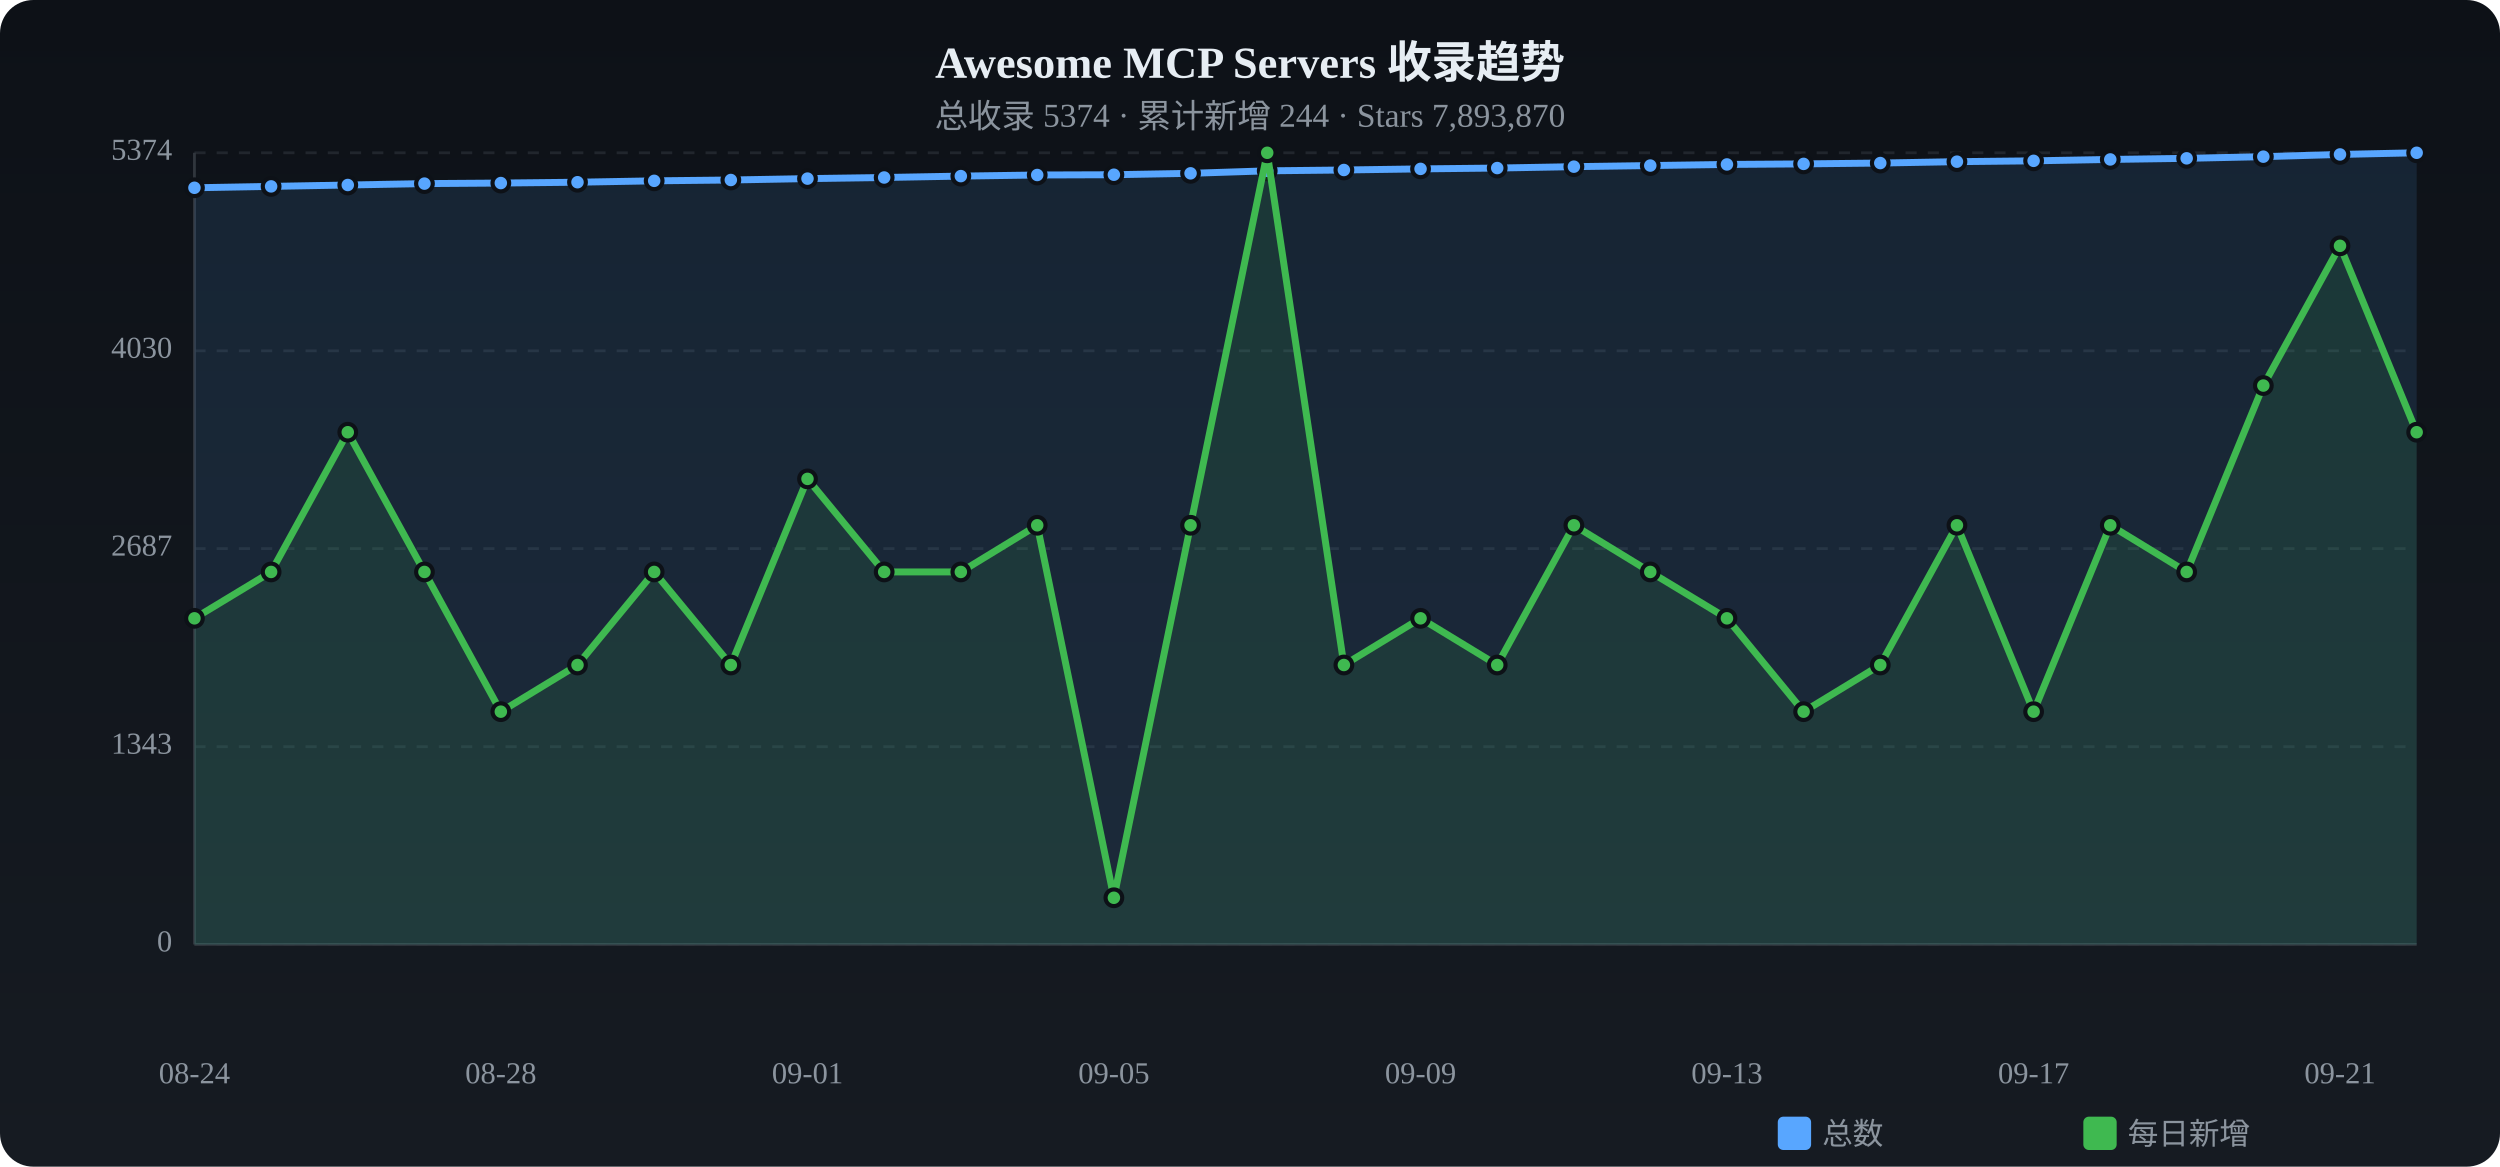
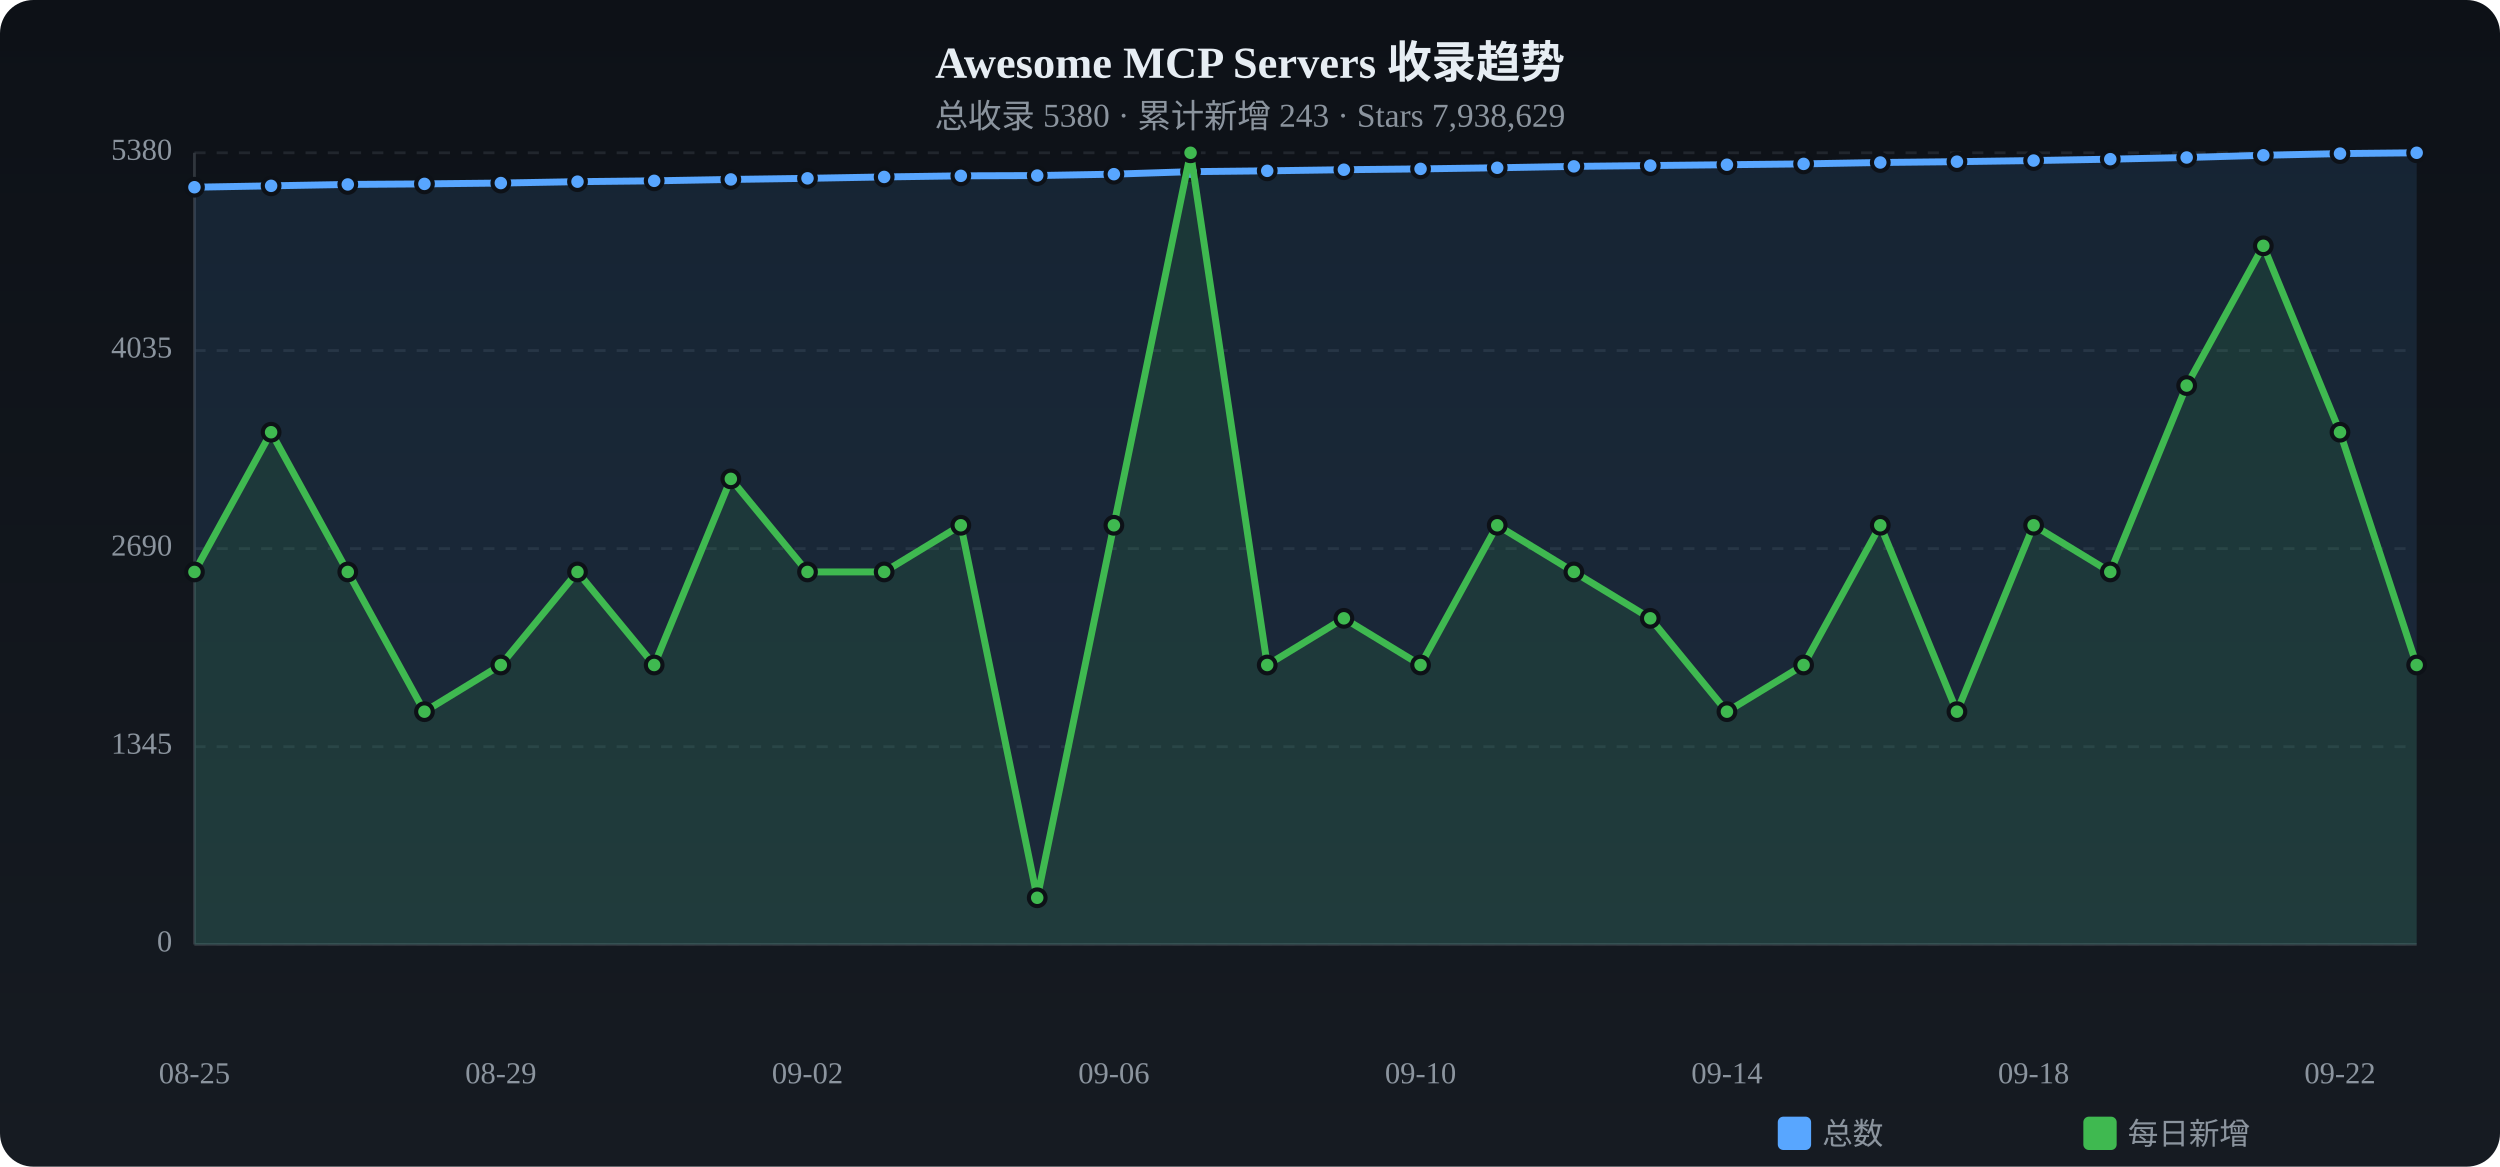
<svg xmlns="http://www.w3.org/2000/svg" viewBox="0 0 900 420" width="900" height="420">
  <defs>
    <linearGradient id="tbg" x1="0%" y1="0%" x2="0%" y2="100%">
      <stop offset="0%" stop-color="#0d1117" />
      <stop offset="100%" stop-color="#161b22" />
    </linearGradient>
  </defs>
  <rect width="900" height="420" rx="12" fill="url(#tbg)" />
  <text x="450.0" y="28" text-anchor="middle" fill="#e6edf3" font-size="16" font-weight="bold">Awesome MCP Servers 收录趋势</text>
-   <text x="450.0" y="46" text-anchor="middle" fill="#8b949e" font-size="12">总收录 5374 · 累计新增 244 · Stars 7,893,870</text>
+   <text x="450.0" y="46" text-anchor="middle" fill="#8b949e" font-size="12">总收录 5380 · 累计新增 243 · Stars 7,938,629</text>
  <text x="62" y="340.0" text-anchor="end" fill="#8b949e" font-size="11" dominant-baseline="middle">0</text>
  <line x1="70" y1="340.0" x2="870" y2="340.0" stroke="#21262d" stroke-dasharray="4 4" />
-   <text x="62" y="268.8" text-anchor="end" fill="#8b949e" font-size="11" dominant-baseline="middle">1343</text>
+   <text x="62" y="268.8" text-anchor="end" fill="#8b949e" font-size="11" dominant-baseline="middle">1345</text>
  <line x1="70" y1="268.8" x2="870" y2="268.8" stroke="#21262d" stroke-dasharray="4 4" />
-   <text x="62" y="197.5" text-anchor="end" fill="#8b949e" font-size="11" dominant-baseline="middle">2687</text>
+   <text x="62" y="197.5" text-anchor="end" fill="#8b949e" font-size="11" dominant-baseline="middle">2690</text>
  <line x1="70" y1="197.5" x2="870" y2="197.5" stroke="#21262d" stroke-dasharray="4 4" />
-   <text x="62" y="126.3" text-anchor="end" fill="#8b949e" font-size="11" dominant-baseline="middle">4030</text>
-   <line x1="70" y1="126.3" x2="870" y2="126.3" stroke="#21262d" stroke-dasharray="4 4" />
-   <text x="62" y="55.0" text-anchor="end" fill="#8b949e" font-size="11" dominant-baseline="middle">5374</text>
+   <text x="62" y="126.2" text-anchor="end" fill="#8b949e" font-size="11" dominant-baseline="middle">4035</text>
+   <line x1="70" y1="126.2" x2="870" y2="126.2" stroke="#21262d" stroke-dasharray="4 4" />
+   <text x="62" y="55.0" text-anchor="end" fill="#8b949e" font-size="11" dominant-baseline="middle">5380</text>
  <line x1="70" y1="55.0" x2="870" y2="55.0" stroke="#21262d" stroke-dasharray="4 4" />
  <line x1="70" y1="55" x2="70" y2="340" stroke="#30363d" />
  <line x1="70" y1="340" x2="870" y2="340" stroke="#30363d" />
-   <path d="M70.0,67.6 L97.6,67.1 L125.2,66.6 L152.8,66.1 L180.3,65.9 L207.9,65.6 L235.5,65.1 L263.1,64.8 L290.7,64.3 L318.3,63.9 L345.9,63.4 L373.4,63.0 L401.0,62.9 L428.6,62.4 L456.2,61.5 L483.8,61.2 L511.4,60.8 L539.0,60.5 L566.6,60.0 L594.1,59.6 L621.7,59.2 L649.3,59.0 L676.9,58.7 L704.5,58.2 L732.1,57.9 L759.7,57.4 L787.2,57.0 L814.8,56.4 L842.4,55.6 L870.0,55.0 L870.0,340 L70.0,340 Z" fill="#58a6ff" opacity="0.12" />
-   <polyline points="70.0,67.6 97.6,67.1 125.2,66.6 152.8,66.1 180.3,65.9 207.9,65.6 235.5,65.1 263.1,64.8 290.7,64.3 318.3,63.9 345.9,63.4 373.4,63.0 401.0,62.9 428.6,62.4 456.2,61.5 483.8,61.2 511.4,60.8 539.0,60.5 566.6,60.0 594.1,59.6 621.7,59.2 649.3,59.0 676.9,58.7 704.5,58.2 732.1,57.9 759.7,57.4 787.2,57.0 814.8,56.4 842.4,55.6 870.0,55.0" fill="none" stroke="#58a6ff" stroke-width="2.5" stroke-linecap="round" stroke-linejoin="round" />
-   <circle cx="70.0" cy="67.6" r="3" fill="#58a6ff" stroke="#0d1117" stroke-width="1.5" />
-   <circle cx="97.6" cy="67.1" r="3" fill="#58a6ff" stroke="#0d1117" stroke-width="1.5" />
-   <circle cx="125.2" cy="66.6" r="3" fill="#58a6ff" stroke="#0d1117" stroke-width="1.5" />
-   <circle cx="152.8" cy="66.1" r="3" fill="#58a6ff" stroke="#0d1117" stroke-width="1.5" />
+   <path d="M70.0,67.4 L97.6,66.9 L125.2,66.4 L152.8,66.2 L180.3,65.9 L207.9,65.4 L235.5,65.1 L263.1,64.6 L290.7,64.2 L318.3,63.7 L345.9,63.3 L373.4,63.2 L401.0,62.7 L428.6,61.8 L456.2,61.5 L483.8,61.1 L511.4,60.8 L539.0,60.4 L566.6,59.9 L594.1,59.6 L621.7,59.3 L649.3,59.0 L676.9,58.5 L704.5,58.2 L732.1,57.8 L759.7,57.3 L787.2,56.7 L814.8,55.9 L842.4,55.3 L870.0,55.0 L870.0,340 L70.0,340 Z" fill="#58a6ff" opacity="0.12" />
+   <polyline points="70.0,67.4 97.6,66.9 125.2,66.4 152.8,66.2 180.3,65.9 207.9,65.4 235.5,65.1 263.1,64.6 290.7,64.2 318.3,63.7 345.9,63.3 373.4,63.2 401.0,62.7 428.6,61.8 456.2,61.5 483.8,61.1 511.4,60.8 539.0,60.4 566.6,59.9 594.1,59.6 621.7,59.3 649.3,59.0 676.9,58.5 704.5,58.2 732.1,57.8 759.7,57.3 787.2,56.7 814.8,55.9 842.4,55.3 870.0,55.0" fill="none" stroke="#58a6ff" stroke-width="2.5" stroke-linecap="round" stroke-linejoin="round" />
+   <circle cx="70.0" cy="67.4" r="3" fill="#58a6ff" stroke="#0d1117" stroke-width="1.5" />
+   <circle cx="97.6" cy="66.9" r="3" fill="#58a6ff" stroke="#0d1117" stroke-width="1.5" />
+   <circle cx="125.2" cy="66.4" r="3" fill="#58a6ff" stroke="#0d1117" stroke-width="1.5" />
+   <circle cx="152.8" cy="66.2" r="3" fill="#58a6ff" stroke="#0d1117" stroke-width="1.5" />
  <circle cx="180.3" cy="65.9" r="3" fill="#58a6ff" stroke="#0d1117" stroke-width="1.5" />
-   <circle cx="207.9" cy="65.6" r="3" fill="#58a6ff" stroke="#0d1117" stroke-width="1.5" />
+   <circle cx="207.9" cy="65.4" r="3" fill="#58a6ff" stroke="#0d1117" stroke-width="1.5" />
  <circle cx="235.5" cy="65.1" r="3" fill="#58a6ff" stroke="#0d1117" stroke-width="1.5" />
-   <circle cx="263.1" cy="64.8" r="3" fill="#58a6ff" stroke="#0d1117" stroke-width="1.5" />
-   <circle cx="290.7" cy="64.3" r="3" fill="#58a6ff" stroke="#0d1117" stroke-width="1.5" />
-   <circle cx="318.3" cy="63.9" r="3" fill="#58a6ff" stroke="#0d1117" stroke-width="1.5" />
-   <circle cx="345.9" cy="63.4" r="3" fill="#58a6ff" stroke="#0d1117" stroke-width="1.5" />
-   <circle cx="373.4" cy="63.0" r="3" fill="#58a6ff" stroke="#0d1117" stroke-width="1.5" />
-   <circle cx="401.0" cy="62.9" r="3" fill="#58a6ff" stroke="#0d1117" stroke-width="1.5" />
-   <circle cx="428.6" cy="62.4" r="3" fill="#58a6ff" stroke="#0d1117" stroke-width="1.5" />
+   <circle cx="263.1" cy="64.6" r="3" fill="#58a6ff" stroke="#0d1117" stroke-width="1.5" />
+   <circle cx="290.7" cy="64.2" r="3" fill="#58a6ff" stroke="#0d1117" stroke-width="1.5" />
+   <circle cx="318.3" cy="63.7" r="3" fill="#58a6ff" stroke="#0d1117" stroke-width="1.5" />
+   <circle cx="345.9" cy="63.3" r="3" fill="#58a6ff" stroke="#0d1117" stroke-width="1.5" />
+   <circle cx="373.4" cy="63.2" r="3" fill="#58a6ff" stroke="#0d1117" stroke-width="1.5" />
+   <circle cx="401.0" cy="62.7" r="3" fill="#58a6ff" stroke="#0d1117" stroke-width="1.5" />
+   <circle cx="428.6" cy="61.8" r="3" fill="#58a6ff" stroke="#0d1117" stroke-width="1.5" />
  <circle cx="456.2" cy="61.5" r="3" fill="#58a6ff" stroke="#0d1117" stroke-width="1.5" />
-   <circle cx="483.8" cy="61.2" r="3" fill="#58a6ff" stroke="#0d1117" stroke-width="1.5" />
+   <circle cx="483.8" cy="61.1" r="3" fill="#58a6ff" stroke="#0d1117" stroke-width="1.5" />
  <circle cx="511.4" cy="60.8" r="3" fill="#58a6ff" stroke="#0d1117" stroke-width="1.5" />
-   <circle cx="539.0" cy="60.5" r="3" fill="#58a6ff" stroke="#0d1117" stroke-width="1.5" />
-   <circle cx="566.6" cy="60.0" r="3" fill="#58a6ff" stroke="#0d1117" stroke-width="1.5" />
+   <circle cx="539.0" cy="60.4" r="3" fill="#58a6ff" stroke="#0d1117" stroke-width="1.5" />
+   <circle cx="566.6" cy="59.9" r="3" fill="#58a6ff" stroke="#0d1117" stroke-width="1.5" />
  <circle cx="594.1" cy="59.6" r="3" fill="#58a6ff" stroke="#0d1117" stroke-width="1.5" />
-   <circle cx="621.7" cy="59.2" r="3" fill="#58a6ff" stroke="#0d1117" stroke-width="1.5" />
+   <circle cx="621.7" cy="59.3" r="3" fill="#58a6ff" stroke="#0d1117" stroke-width="1.5" />
  <circle cx="649.3" cy="59.0" r="3" fill="#58a6ff" stroke="#0d1117" stroke-width="1.5" />
-   <circle cx="676.9" cy="58.7" r="3" fill="#58a6ff" stroke="#0d1117" stroke-width="1.5" />
+   <circle cx="676.9" cy="58.5" r="3" fill="#58a6ff" stroke="#0d1117" stroke-width="1.5" />
  <circle cx="704.5" cy="58.2" r="3" fill="#58a6ff" stroke="#0d1117" stroke-width="1.5" />
-   <circle cx="732.1" cy="57.9" r="3" fill="#58a6ff" stroke="#0d1117" stroke-width="1.5" />
-   <circle cx="759.7" cy="57.4" r="3" fill="#58a6ff" stroke="#0d1117" stroke-width="1.5" />
-   <circle cx="787.2" cy="57.0" r="3" fill="#58a6ff" stroke="#0d1117" stroke-width="1.5" />
-   <circle cx="814.8" cy="56.4" r="3" fill="#58a6ff" stroke="#0d1117" stroke-width="1.5" />
-   <circle cx="842.4" cy="55.6" r="3" fill="#58a6ff" stroke="#0d1117" stroke-width="1.5" />
+   <circle cx="732.1" cy="57.8" r="3" fill="#58a6ff" stroke="#0d1117" stroke-width="1.5" />
+   <circle cx="759.7" cy="57.3" r="3" fill="#58a6ff" stroke="#0d1117" stroke-width="1.5" />
+   <circle cx="787.2" cy="56.7" r="3" fill="#58a6ff" stroke="#0d1117" stroke-width="1.5" />
+   <circle cx="814.8" cy="55.9" r="3" fill="#58a6ff" stroke="#0d1117" stroke-width="1.5" />
+   <circle cx="842.4" cy="55.3" r="3" fill="#58a6ff" stroke="#0d1117" stroke-width="1.5" />
  <circle cx="870.0" cy="55.0" r="3" fill="#58a6ff" stroke="#0d1117" stroke-width="1.5" />
-   <path d="M70.0,222.6 L97.6,205.9 L125.2,155.6 L152.8,205.9 L180.3,256.2 L207.9,239.4 L235.5,205.9 L263.1,239.4 L290.7,172.4 L318.3,205.9 L345.9,205.9 L373.4,189.1 L401.0,323.2 L428.6,189.1 L456.2,55.0 L483.8,239.4 L511.4,222.6 L539.0,239.4 L566.6,189.1 L594.1,205.9 L621.7,222.6 L649.3,256.2 L676.9,239.4 L704.5,189.1 L732.1,256.2 L759.7,189.1 L787.2,205.9 L814.8,138.8 L842.4,88.5 L870.0,155.6 L870.0,340 L70.0,340 Z" fill="#3fb950" opacity="0.12" />
-   <polyline points="70.0,222.6 97.6,205.9 125.2,155.6 152.8,205.9 180.3,256.2 207.9,239.4 235.5,205.9 263.1,239.4 290.7,172.4 318.3,205.9 345.9,205.9 373.4,189.1 401.0,323.2 428.6,189.1 456.2,55.0 483.8,239.4 511.4,222.6 539.0,239.4 566.6,189.1 594.1,205.9 621.7,222.6 649.3,256.2 676.9,239.4 704.5,189.1 732.1,256.2 759.7,189.1 787.2,205.9 814.8,138.8 842.4,88.5 870.0,155.6" fill="none" stroke="#3fb950" stroke-width="2.5" stroke-linecap="round" stroke-linejoin="round" />
-   <circle cx="70.0" cy="222.6" r="3" fill="#3fb950" stroke="#0d1117" stroke-width="1.5" />
-   <circle cx="97.6" cy="205.9" r="3" fill="#3fb950" stroke="#0d1117" stroke-width="1.5" />
-   <circle cx="125.2" cy="155.6" r="3" fill="#3fb950" stroke="#0d1117" stroke-width="1.5" />
-   <circle cx="152.8" cy="205.9" r="3" fill="#3fb950" stroke="#0d1117" stroke-width="1.5" />
-   <circle cx="180.3" cy="256.2" r="3" fill="#3fb950" stroke="#0d1117" stroke-width="1.5" />
-   <circle cx="207.9" cy="239.4" r="3" fill="#3fb950" stroke="#0d1117" stroke-width="1.5" />
-   <circle cx="235.5" cy="205.9" r="3" fill="#3fb950" stroke="#0d1117" stroke-width="1.5" />
-   <circle cx="263.1" cy="239.4" r="3" fill="#3fb950" stroke="#0d1117" stroke-width="1.5" />
-   <circle cx="290.7" cy="172.4" r="3" fill="#3fb950" stroke="#0d1117" stroke-width="1.5" />
+   <path d="M70.0,205.9 L97.6,155.6 L125.2,205.9 L152.8,256.2 L180.3,239.4 L207.9,205.9 L235.5,239.4 L263.1,172.4 L290.7,205.9 L318.3,205.9 L345.9,189.1 L373.4,323.2 L401.0,189.1 L428.6,55.0 L456.2,239.4 L483.8,222.6 L511.4,239.4 L539.0,189.1 L566.6,205.9 L594.1,222.6 L621.7,256.2 L649.3,239.4 L676.9,189.1 L704.5,256.2 L732.1,189.1 L759.7,205.9 L787.2,138.8 L814.8,88.5 L842.4,155.6 L870.0,239.4 L870.0,340 L70.0,340 Z" fill="#3fb950" opacity="0.12" />
+   <polyline points="70.0,205.9 97.6,155.6 125.2,205.9 152.8,256.2 180.3,239.4 207.9,205.9 235.5,239.4 263.1,172.4 290.7,205.9 318.3,205.9 345.9,189.1 373.4,323.2 401.0,189.1 428.6,55.0 456.2,239.4 483.8,222.6 511.4,239.4 539.0,189.1 566.6,205.9 594.1,222.6 621.7,256.2 649.3,239.4 676.9,189.1 704.5,256.2 732.1,189.1 759.7,205.9 787.2,138.8 814.8,88.5 842.4,155.6 870.0,239.4" fill="none" stroke="#3fb950" stroke-width="2.5" stroke-linecap="round" stroke-linejoin="round" />
+   <circle cx="70.0" cy="205.9" r="3" fill="#3fb950" stroke="#0d1117" stroke-width="1.5" />
+   <circle cx="97.6" cy="155.6" r="3" fill="#3fb950" stroke="#0d1117" stroke-width="1.5" />
+   <circle cx="125.2" cy="205.9" r="3" fill="#3fb950" stroke="#0d1117" stroke-width="1.5" />
+   <circle cx="152.8" cy="256.2" r="3" fill="#3fb950" stroke="#0d1117" stroke-width="1.5" />
+   <circle cx="180.3" cy="239.4" r="3" fill="#3fb950" stroke="#0d1117" stroke-width="1.5" />
+   <circle cx="207.9" cy="205.9" r="3" fill="#3fb950" stroke="#0d1117" stroke-width="1.5" />
+   <circle cx="235.5" cy="239.4" r="3" fill="#3fb950" stroke="#0d1117" stroke-width="1.5" />
+   <circle cx="263.1" cy="172.4" r="3" fill="#3fb950" stroke="#0d1117" stroke-width="1.5" />
+   <circle cx="290.7" cy="205.9" r="3" fill="#3fb950" stroke="#0d1117" stroke-width="1.5" />
  <circle cx="318.3" cy="205.9" r="3" fill="#3fb950" stroke="#0d1117" stroke-width="1.5" />
-   <circle cx="345.9" cy="205.9" r="3" fill="#3fb950" stroke="#0d1117" stroke-width="1.5" />
-   <circle cx="373.4" cy="189.1" r="3" fill="#3fb950" stroke="#0d1117" stroke-width="1.5" />
-   <circle cx="401.0" cy="323.2" r="3" fill="#3fb950" stroke="#0d1117" stroke-width="1.5" />
-   <circle cx="428.6" cy="189.1" r="3" fill="#3fb950" stroke="#0d1117" stroke-width="1.5" />
-   <circle cx="456.2" cy="55.0" r="3" fill="#3fb950" stroke="#0d1117" stroke-width="1.5" />
-   <circle cx="483.8" cy="239.4" r="3" fill="#3fb950" stroke="#0d1117" stroke-width="1.5" />
-   <circle cx="511.4" cy="222.6" r="3" fill="#3fb950" stroke="#0d1117" stroke-width="1.5" />
-   <circle cx="539.0" cy="239.4" r="3" fill="#3fb950" stroke="#0d1117" stroke-width="1.5" />
-   <circle cx="566.6" cy="189.1" r="3" fill="#3fb950" stroke="#0d1117" stroke-width="1.5" />
-   <circle cx="594.1" cy="205.9" r="3" fill="#3fb950" stroke="#0d1117" stroke-width="1.5" />
-   <circle cx="621.7" cy="222.6" r="3" fill="#3fb950" stroke="#0d1117" stroke-width="1.5" />
-   <circle cx="649.3" cy="256.2" r="3" fill="#3fb950" stroke="#0d1117" stroke-width="1.5" />
-   <circle cx="676.9" cy="239.4" r="3" fill="#3fb950" stroke="#0d1117" stroke-width="1.5" />
-   <circle cx="704.5" cy="189.1" r="3" fill="#3fb950" stroke="#0d1117" stroke-width="1.5" />
-   <circle cx="732.1" cy="256.2" r="3" fill="#3fb950" stroke="#0d1117" stroke-width="1.5" />
-   <circle cx="759.7" cy="189.1" r="3" fill="#3fb950" stroke="#0d1117" stroke-width="1.5" />
-   <circle cx="787.2" cy="205.9" r="3" fill="#3fb950" stroke="#0d1117" stroke-width="1.5" />
-   <circle cx="814.8" cy="138.8" r="3" fill="#3fb950" stroke="#0d1117" stroke-width="1.5" />
-   <circle cx="842.4" cy="88.5" r="3" fill="#3fb950" stroke="#0d1117" stroke-width="1.5" />
-   <circle cx="870.0" cy="155.6" r="3" fill="#3fb950" stroke="#0d1117" stroke-width="1.5" />
-   <text x="70.0" y="390" text-anchor="middle" fill="#8b949e" font-size="11">08-24</text>
-   <text x="180.3" y="390" text-anchor="middle" fill="#8b949e" font-size="11">08-28</text>
-   <text x="290.7" y="390" text-anchor="middle" fill="#8b949e" font-size="11">09-01</text>
-   <text x="401.0" y="390" text-anchor="middle" fill="#8b949e" font-size="11">09-05</text>
-   <text x="511.4" y="390" text-anchor="middle" fill="#8b949e" font-size="11">09-09</text>
-   <text x="621.7" y="390" text-anchor="middle" fill="#8b949e" font-size="11">09-13</text>
-   <text x="732.1" y="390" text-anchor="middle" fill="#8b949e" font-size="11">09-17</text>
-   <text x="842.4" y="390" text-anchor="middle" fill="#8b949e" font-size="11">09-21</text>
+   <circle cx="345.9" cy="189.1" r="3" fill="#3fb950" stroke="#0d1117" stroke-width="1.5" />
+   <circle cx="373.4" cy="323.2" r="3" fill="#3fb950" stroke="#0d1117" stroke-width="1.5" />
+   <circle cx="401.0" cy="189.1" r="3" fill="#3fb950" stroke="#0d1117" stroke-width="1.5" />
+   <circle cx="428.6" cy="55.0" r="3" fill="#3fb950" stroke="#0d1117" stroke-width="1.5" />
+   <circle cx="456.2" cy="239.4" r="3" fill="#3fb950" stroke="#0d1117" stroke-width="1.5" />
+   <circle cx="483.8" cy="222.6" r="3" fill="#3fb950" stroke="#0d1117" stroke-width="1.5" />
+   <circle cx="511.4" cy="239.4" r="3" fill="#3fb950" stroke="#0d1117" stroke-width="1.5" />
+   <circle cx="539.0" cy="189.1" r="3" fill="#3fb950" stroke="#0d1117" stroke-width="1.5" />
+   <circle cx="566.6" cy="205.9" r="3" fill="#3fb950" stroke="#0d1117" stroke-width="1.5" />
+   <circle cx="594.1" cy="222.6" r="3" fill="#3fb950" stroke="#0d1117" stroke-width="1.5" />
+   <circle cx="621.7" cy="256.2" r="3" fill="#3fb950" stroke="#0d1117" stroke-width="1.5" />
+   <circle cx="649.3" cy="239.4" r="3" fill="#3fb950" stroke="#0d1117" stroke-width="1.5" />
+   <circle cx="676.9" cy="189.1" r="3" fill="#3fb950" stroke="#0d1117" stroke-width="1.5" />
+   <circle cx="704.5" cy="256.2" r="3" fill="#3fb950" stroke="#0d1117" stroke-width="1.5" />
+   <circle cx="732.1" cy="189.1" r="3" fill="#3fb950" stroke="#0d1117" stroke-width="1.5" />
+   <circle cx="759.7" cy="205.9" r="3" fill="#3fb950" stroke="#0d1117" stroke-width="1.5" />
+   <circle cx="787.2" cy="138.8" r="3" fill="#3fb950" stroke="#0d1117" stroke-width="1.5" />
+   <circle cx="814.8" cy="88.5" r="3" fill="#3fb950" stroke="#0d1117" stroke-width="1.5" />
+   <circle cx="842.4" cy="155.6" r="3" fill="#3fb950" stroke="#0d1117" stroke-width="1.5" />
+   <circle cx="870.0" cy="239.4" r="3" fill="#3fb950" stroke="#0d1117" stroke-width="1.5" />
+   <text x="70.0" y="390" text-anchor="middle" fill="#8b949e" font-size="11">08-25</text>
+   <text x="180.3" y="390" text-anchor="middle" fill="#8b949e" font-size="11">08-29</text>
+   <text x="290.7" y="390" text-anchor="middle" fill="#8b949e" font-size="11">09-02</text>
+   <text x="401.0" y="390" text-anchor="middle" fill="#8b949e" font-size="11">09-06</text>
+   <text x="511.4" y="390" text-anchor="middle" fill="#8b949e" font-size="11">09-10</text>
+   <text x="621.7" y="390" text-anchor="middle" fill="#8b949e" font-size="11">09-14</text>
+   <text x="732.1" y="390" text-anchor="middle" fill="#8b949e" font-size="11">09-18</text>
+   <text x="842.4" y="390" text-anchor="middle" fill="#8b949e" font-size="11">09-22</text>
  <rect x="640" y="402" width="12" height="12" rx="2" fill="#58a6ff" />
  <text x="656" y="412" fill="#8b949e" font-size="11">总数</text>
  <rect x="750" y="402" width="12" height="12" rx="2" fill="#3fb950" />
  <text x="766" y="412" fill="#8b949e" font-size="11">每日新增</text>
</svg>
